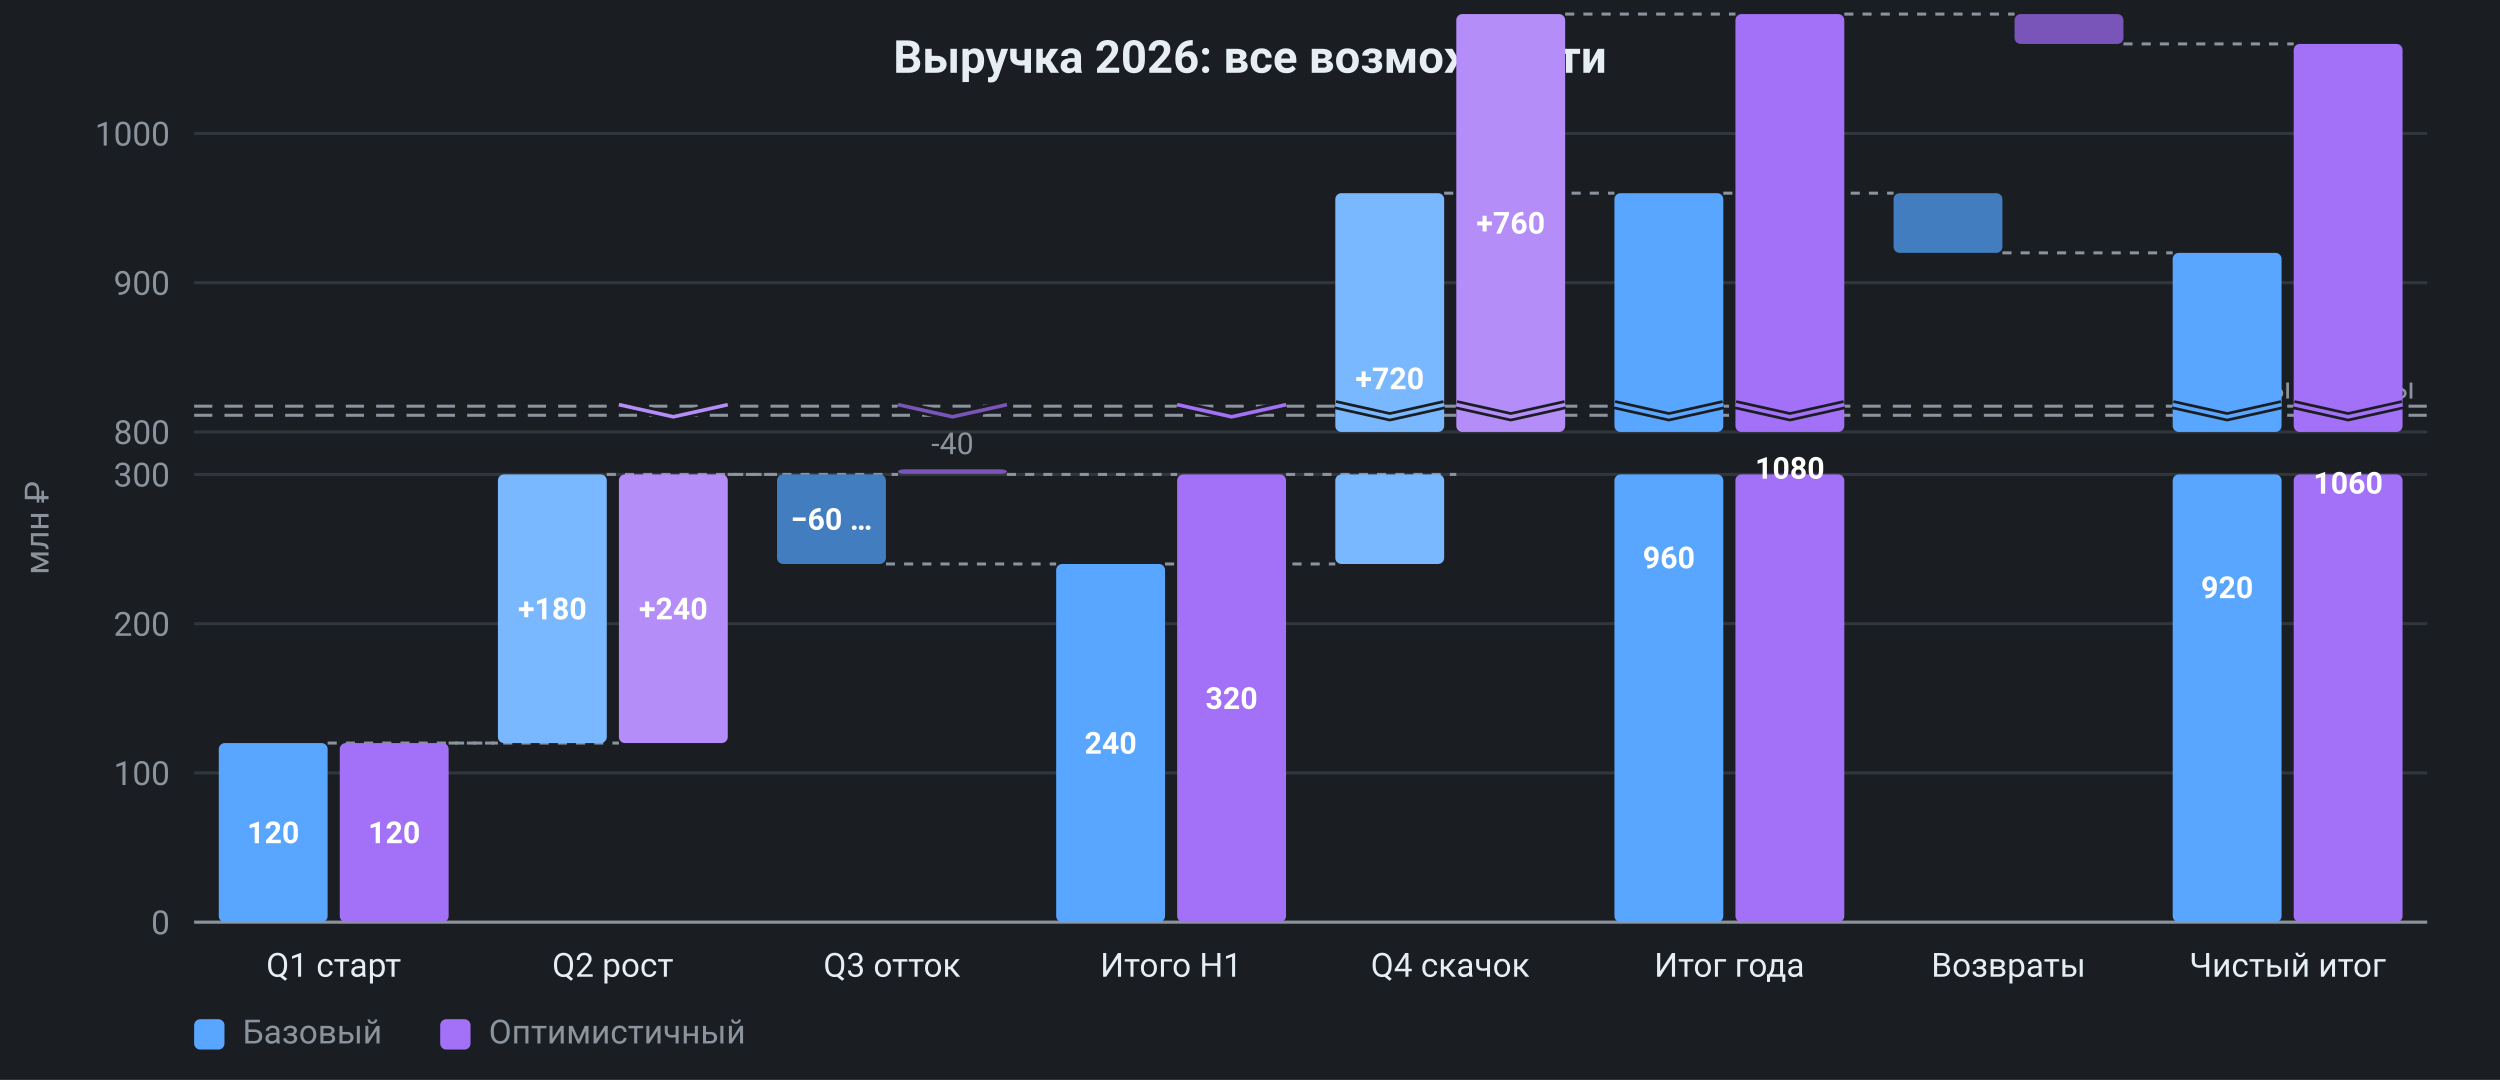
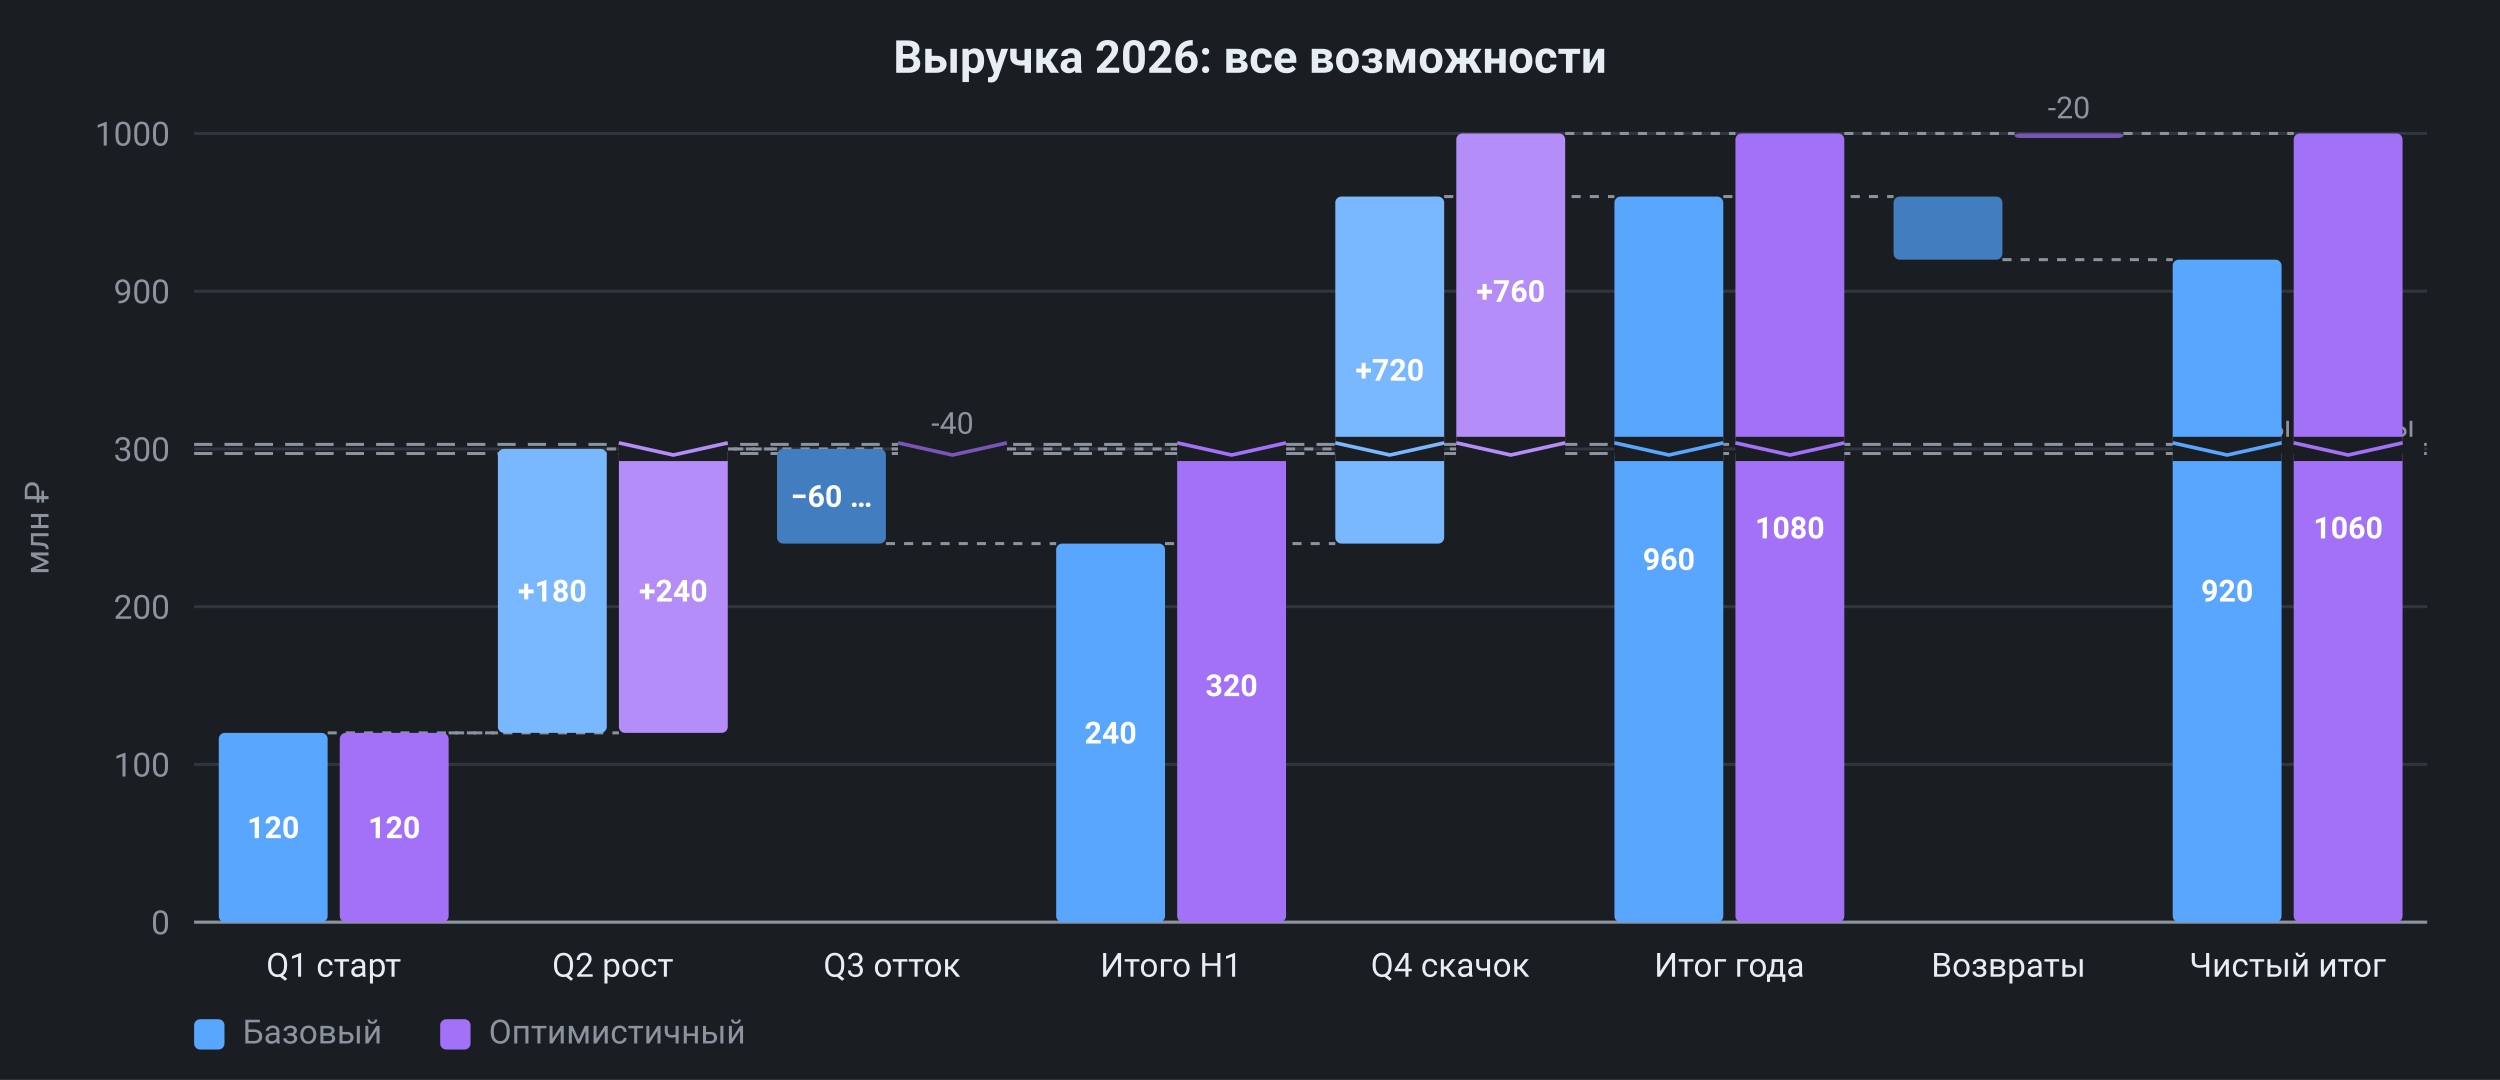
<svg xmlns="http://www.w3.org/2000/svg" viewBox="0 0 824.16 356" width="824.16" height="356" role="img" font-family="system-ui, -apple-system, &quot;Segoe UI&quot;, Roboto, sans-serif">
  <rect x="0" y="0" width="824.16" height="356" fill="#1a1d21" />
  <text x="412.08" y="24" fill="#e6edf3" font-size="15" text-anchor="middle" font-weight="600">Выручка 2026: все возможности</text>
  <line x1="64" y1="304" x2="800.16" y2="304" stroke="#30363d" stroke-width="1" />
  <text x="56" y="308" fill="#8b949e" font-size="11" text-anchor="end">0</text>
-   <line x1="64" y1="254.8" x2="800.16" y2="254.8" stroke="#30363d" stroke-width="1" />
-   <text x="56" y="258.8" fill="#8b949e" font-size="11" text-anchor="end">100</text>
-   <line x1="64" y1="205.6" x2="800.16" y2="205.6" stroke="#30363d" stroke-width="1" />
-   <text x="56" y="209.6" fill="#8b949e" font-size="11" text-anchor="end">200</text>
-   <line x1="64" y1="156.4" x2="800.16" y2="156.4" stroke="#30363d" stroke-width="1" />
-   <text x="56" y="160.4" fill="#8b949e" font-size="11" text-anchor="end">300</text>
-   <line x1="64" y1="142.4" x2="800.16" y2="142.4" stroke="#30363d" stroke-width="1" />
-   <text x="56" y="146.4" fill="#8b949e" font-size="11" text-anchor="end">800</text>
-   <line x1="64" y1="93.2" x2="800.16" y2="93.2" stroke="#30363d" stroke-width="1" />
-   <text x="56" y="97.2" fill="#8b949e" font-size="11" text-anchor="end">900</text>
+   <line x1="64" y1="252" x2="800.16" y2="252" stroke="#30363d" stroke-width="1" />
+   <text x="56" y="256" fill="#8b949e" font-size="11" text-anchor="end">100</text>
+   <line x1="64" y1="200" x2="800.16" y2="200" stroke="#30363d" stroke-width="1" />
+   <text x="56" y="204" fill="#8b949e" font-size="11" text-anchor="end">200</text>
+   <line x1="64" y1="148" x2="800.16" y2="148" stroke="#30363d" stroke-width="1" />
+   <text x="56" y="152" fill="#8b949e" font-size="11" text-anchor="end">300</text>
+   <line x1="64" y1="96" x2="800.16" y2="96" stroke="#30363d" stroke-width="1" />
+   <text x="56" y="100" fill="#8b949e" font-size="11" text-anchor="end">900</text>
  <line x1="64" y1="44" x2="800.16" y2="44" stroke="#30363d" stroke-width="1" />
  <text x="56" y="48" fill="#8b949e" font-size="11" text-anchor="end">1000</text>
  <text x="16" y="174" fill="#8b949e" font-size="11" text-anchor="middle" transform="rotate(-90 16 174)">млн ₽</text>
  <line x1="64" y1="304" x2="800.16" y2="304" stroke="#8b949e" stroke-width="1" />
-   <line x1="64" y1="133.9" x2="800.16" y2="133.9" stroke="#8b949e" stroke-width="1" stroke-dasharray="6 4" />
-   <line x1="64" y1="136.9" x2="800.16" y2="136.9" stroke="#8b949e" stroke-width="1" stroke-dasharray="6 4" />
-   <text x="796.16" y="131.4" fill="#8b949e" font-size="10" text-anchor="end">разрыв шкалы</text>
-   <line x1="108.01" y1="244.96" x2="164.14" y2="244.96" stroke="#8b949e" stroke-width="1" stroke-dasharray="3 3" data-connector="1" />
-   <line x1="200.03" y1="156.4" x2="256.16" y2="156.4" stroke="#8b949e" stroke-width="1" stroke-dasharray="3 3" data-connector="1" />
-   <line x1="292.05" y1="185.92" x2="348.18" y2="185.92" stroke="#8b949e" stroke-width="1" stroke-dasharray="3 3" data-connector="1" />
-   <line x1="384.07" y1="185.92" x2="440.2" y2="185.92" stroke="#8b949e" stroke-width="1" stroke-dasharray="3 3" data-connector="1" />
-   <line x1="476.09" y1="63.68" x2="532.22" y2="63.68" stroke="#8b949e" stroke-width="1" stroke-dasharray="3 3" data-connector="1" />
-   <line x1="568.11" y1="63.68" x2="624.24" y2="63.68" stroke="#8b949e" stroke-width="1" stroke-dasharray="3 3" data-connector="1" />
-   <line x1="660.13" y1="83.36" x2="716.26" y2="83.36" stroke="#8b949e" stroke-width="1" stroke-dasharray="3 3" data-connector="1" />
-   <line x1="147.9" y1="244.96" x2="204.03" y2="244.96" stroke="#8b949e" stroke-width="1" stroke-dasharray="3 3" data-connector="1" />
-   <line x1="239.92" y1="156.4" x2="296.05" y2="156.4" stroke="#8b949e" stroke-width="1" stroke-dasharray="3 3" data-connector="1" />
-   <line x1="331.94" y1="156.4" x2="388.07" y2="156.4" stroke="#8b949e" stroke-width="1" stroke-dasharray="3 3" data-connector="1" />
-   <line x1="423.96" y1="156.4" x2="480.09" y2="156.4" stroke="#8b949e" stroke-width="1" stroke-dasharray="3 3" data-connector="1" />
-   <line x1="515.98" y1="4.64" x2="572.11" y2="4.64" stroke="#8b949e" stroke-width="1" stroke-dasharray="3 3" data-connector="1" />
-   <line x1="608" y1="4.64" x2="664.13" y2="4.64" stroke="#8b949e" stroke-width="1" stroke-dasharray="3 3" data-connector="1" />
-   <line x1="700.02" y1="14.48" x2="756.15" y2="14.48" stroke="#8b949e" stroke-width="1" stroke-dasharray="3 3" data-connector="1" />
-   <rect x="72.12" y="244.96" width="35.89" height="59.04" fill="#58a6ff" rx="2" data-bar="0-0" />
-   <text x="90.07" y="277.98" fill="#ffffff" font-size="10" text-anchor="middle" font-weight="600">120</text>
-   <rect x="112.01" y="244.96" width="35.89" height="59.04" fill="#a371f7" rx="2" data-bar="1-0" />
-   <text x="129.95" y="277.98" fill="#ffffff" font-size="10" text-anchor="middle" font-weight="600">120</text>
+   <line x1="64" y1="146.5" x2="800.16" y2="146.5" stroke="#8b949e" stroke-width="1" stroke-dasharray="6 4" />
+   <line x1="64" y1="149.5" x2="800.16" y2="149.5" stroke="#8b949e" stroke-width="1" stroke-dasharray="6 4" />
+   <rect x="730.96" y="140.5" width="68.2" height="15" fill="#1a1d21" data-break-gap="1" />
+   <text x="796.16" y="144" fill="#8b949e" font-size="10" text-anchor="end">разрыв шкалы</text>
+   <line x1="108.01" y1="241.6" x2="164.14" y2="241.6" stroke="#8b949e" stroke-width="1" stroke-dasharray="3 3" data-connector="1" />
+   <line x1="200.03" y1="148" x2="256.16" y2="148" stroke="#8b949e" stroke-width="1" stroke-dasharray="3 3" data-connector="1" />
+   <line x1="292.05" y1="179.2" x2="348.18" y2="179.2" stroke="#8b949e" stroke-width="1" stroke-dasharray="3 3" data-connector="1" />
+   <line x1="384.07" y1="179.2" x2="440.2" y2="179.2" stroke="#8b949e" stroke-width="1" stroke-dasharray="3 3" data-connector="1" />
+   <line x1="476.09" y1="64.8" x2="532.22" y2="64.8" stroke="#8b949e" stroke-width="1" stroke-dasharray="3 3" data-connector="1" />
+   <line x1="568.11" y1="64.8" x2="624.24" y2="64.8" stroke="#8b949e" stroke-width="1" stroke-dasharray="3 3" data-connector="1" />
+   <line x1="660.13" y1="85.6" x2="716.26" y2="85.6" stroke="#8b949e" stroke-width="1" stroke-dasharray="3 3" data-connector="1" />
+   <line x1="147.9" y1="241.6" x2="204.03" y2="241.6" stroke="#8b949e" stroke-width="1" stroke-dasharray="3 3" data-connector="1" />
+   <line x1="239.92" y1="148" x2="296.05" y2="148" stroke="#8b949e" stroke-width="1" stroke-dasharray="3 3" data-connector="1" />
+   <line x1="331.94" y1="148" x2="388.07" y2="148" stroke="#8b949e" stroke-width="1" stroke-dasharray="3 3" data-connector="1" />
+   <line x1="423.96" y1="148" x2="480.09" y2="148" stroke="#8b949e" stroke-width="1" stroke-dasharray="3 3" data-connector="1" />
+   <line x1="515.98" y1="44" x2="572.11" y2="44" stroke="#8b949e" stroke-width="1" stroke-dasharray="3 3" data-connector="1" />
+   <line x1="608" y1="44" x2="664.13" y2="44" stroke="#8b949e" stroke-width="1" stroke-dasharray="3 3" data-connector="1" />
+   <line x1="700.02" y1="44" x2="756.15" y2="44" stroke="#8b949e" stroke-width="1" stroke-dasharray="3 3" data-connector="1" />
+   <rect x="72.12" y="241.6" width="35.89" height="62.4" fill="#58a6ff" rx="2" data-bar="0-0" />
+   <text x="90.07" y="276.3" fill="#ffffff" font-size="10" text-anchor="middle" font-weight="600">120</text>
+   <rect x="112.01" y="241.6" width="35.89" height="62.4" fill="#a371f7" rx="2" data-bar="1-0" />
+   <text x="129.95" y="276.3" fill="#ffffff" font-size="10" text-anchor="middle" font-weight="600">120</text>
  <text x="110.01" y="322" fill="#e6edf3" font-size="11" text-anchor="middle">Q1 старт</text>
-   <rect x="164.14" y="156.4" width="35.89" height="88.56" fill="#79b8ff" rx="2" data-bar="0-1" />
-   <text x="182.09" y="204.18" fill="#ffffff" font-size="10" text-anchor="middle" font-weight="600">+180</text>
-   <rect x="204.03" y="156.4" width="35.89" height="88.56" fill="#b58df9" rx="2" data-bar="1-1" />
-   <path d="M204.03 133.4 L221.974 137.4 L239.918 133.4" fill="none" stroke="#1a1d21" stroke-width="3" data-break-zigzag="1" />
-   <path d="M204.03 133.4 L221.974 137.4 L239.918 133.4" fill="none" stroke="#b58df9" stroke-width="1.2" data-break-zigzag="1" />
-   <text x="221.97" y="204.18" fill="#ffffff" font-size="10" text-anchor="middle" font-weight="600">+240</text>
+   <rect x="164.14" y="148" width="35.89" height="93.6" fill="#79b8ff" rx="2" data-bar="0-1" />
+   <text x="182.09" y="198.3" fill="#ffffff" font-size="10" text-anchor="middle" font-weight="600">+180</text>
+   <rect x="204.03" y="148" width="35.89" height="93.6" fill="#b58df9" rx="2" data-bar="1-1" />
+   <rect x="204.03" y="144" width="35.89" height="8" fill="#1a1d21" data-break-gap="1" />
+   <path d="M204.03 146 L221.974 150 L239.918 146" fill="none" stroke="#b58df9" stroke-width="1.2" data-break-zigzag="1" />
+   <text x="221.97" y="198.3" fill="#ffffff" font-size="10" text-anchor="middle" font-weight="600">+240</text>
  <text x="202.03" y="322" fill="#e6edf3" font-size="11" text-anchor="middle">Q2 рост</text>
-   <rect x="256.16" y="156.4" width="35.89" height="29.52" fill="#427dbf" rx="2" data-bar="0-2" />
-   <text x="274.11" y="174.66" fill="#ffffff" font-size="10" text-anchor="middle" font-weight="600">−60 …</text>
-   <rect x="296.05" y="154.72" width="35.89" height="1.5" fill="#7a55b9" rx="2" data-bar="1-2" />
-   <path d="M296.05 133.4 L313.994 137.4 L331.938 133.4" fill="none" stroke="#1a1d21" stroke-width="3" data-break-zigzag="1" />
-   <path d="M296.05 133.4 L313.994 137.4 L331.938 133.4" fill="none" stroke="#7a55b9" stroke-width="1.2" data-break-zigzag="1" />
-   <text x="313.99" y="149.72" fill="#8b949e" font-size="10" text-anchor="middle">-40</text>
+   <rect x="256.16" y="148" width="35.89" height="31.2" fill="#427dbf" rx="2" data-bar="0-2" />
+   <text x="274.11" y="167.1" fill="#ffffff" font-size="10" text-anchor="middle" font-weight="600">−60 …</text>
+   <rect x="296.05" y="148" width="35.89" height="1.5" fill="#7a55b9" rx="2" data-bar="1-2" />
+   <rect x="296.05" y="144" width="35.89" height="8" fill="#1a1d21" data-break-gap="1" />
+   <path d="M296.05 146 L313.994 150 L331.938 146" fill="none" stroke="#7a55b9" stroke-width="1.2" data-break-zigzag="1" />
+   <text x="313.99" y="143" fill="#8b949e" font-size="10" text-anchor="middle">-40</text>
  <text x="294.05" y="322" fill="#e6edf3" font-size="11" text-anchor="middle">Q3 отток</text>
-   <rect x="348.18" y="185.92" width="35.89" height="118.08" fill="#58a6ff" rx="2" data-bar="0-3" />
-   <text x="366.13" y="248.46" fill="#ffffff" font-size="10" text-anchor="middle" font-weight="600">240</text>
-   <rect x="388.07" y="156.4" width="35.89" height="147.6" fill="#a371f7" rx="2" data-bar="1-3" />
-   <path d="M388.07 133.4 L406.014 137.4 L423.958 133.4" fill="none" stroke="#1a1d21" stroke-width="3" data-break-zigzag="1" />
-   <path d="M388.07 133.4 L406.014 137.4 L423.958 133.4" fill="none" stroke="#a371f7" stroke-width="1.2" data-break-zigzag="1" />
-   <text x="406.01" y="233.7" fill="#ffffff" font-size="10" text-anchor="middle" font-weight="600">320</text>
+   <rect x="348.18" y="179.2" width="35.89" height="124.8" fill="#58a6ff" rx="2" data-bar="0-3" />
+   <text x="366.13" y="245.1" fill="#ffffff" font-size="10" text-anchor="middle" font-weight="600">240</text>
+   <rect x="388.07" y="148" width="35.89" height="156" fill="#a371f7" rx="2" data-bar="1-3" />
+   <rect x="388.07" y="144" width="35.89" height="8" fill="#1a1d21" data-break-gap="1" />
+   <path d="M388.07 146 L406.014 150 L423.958 146" fill="none" stroke="#a371f7" stroke-width="1.2" data-break-zigzag="1" />
+   <text x="406.01" y="229.5" fill="#ffffff" font-size="10" text-anchor="middle" font-weight="600">320</text>
  <text x="386.07" y="322" fill="#e6edf3" font-size="11" text-anchor="middle">Итого H1</text>
-   <rect x="440.2" y="156.4" width="35.89" height="29.52" fill="#79b8ff" rx="2" data-bar="0-4" />
-   <rect x="440.2" y="63.68" width="35.89" height="78.72" fill="#79b8ff" rx="2" data-bar="0-4" />
-   <path d="M440.202 133.4 L458.146 137.4 L476.09 133.4" fill="none" stroke="#1a1d21" stroke-width="3" data-break-zigzag="1" />
-   <path d="M440.202 133.4 L458.146 137.4 L476.09 133.4" fill="none" stroke="#79b8ff" stroke-width="1.2" data-break-zigzag="1" />
-   <text x="458.15" y="128.3" fill="#ffffff" font-size="10" text-anchor="middle" font-weight="600">+720</text>
-   <rect x="480.09" y="4.64" width="35.89" height="137.76" fill="#b58df9" rx="2" data-bar="1-4" />
-   <path d="M480.09 133.4 L498.034 137.4 L515.978 133.4" fill="none" stroke="#1a1d21" stroke-width="3" data-break-zigzag="1" />
-   <path d="M480.09 133.4 L498.034 137.4 L515.978 133.4" fill="none" stroke="#b58df9" stroke-width="1.2" data-break-zigzag="1" />
-   <text x="498.03" y="77.02" fill="#ffffff" font-size="10" text-anchor="middle" font-weight="600">+760</text>
+   <rect x="440.2" y="148" width="35.89" height="31.2" fill="#79b8ff" rx="2" data-bar="0-4" />
+   <rect x="440.2" y="64.8" width="35.89" height="83.2" fill="#79b8ff" rx="2" data-bar="0-4" />
+   <rect x="440.2" y="144" width="35.89" height="8" fill="#1a1d21" data-break-gap="1" />
+   <path d="M440.202 146 L458.146 150 L476.09 146" fill="none" stroke="#79b8ff" stroke-width="1.2" data-break-zigzag="1" />
+   <text x="458.15" y="125.5" fill="#ffffff" font-size="10" text-anchor="middle" font-weight="600">+720</text>
+   <rect x="480.09" y="44" width="35.89" height="104" fill="#b58df9" rx="2" data-bar="1-4" />
+   <rect x="480.09" y="144" width="35.89" height="8" fill="#1a1d21" data-break-gap="1" />
+   <path d="M480.09 146 L498.034 150 L515.978 146" fill="none" stroke="#b58df9" stroke-width="1.2" data-break-zigzag="1" />
+   <text x="498.03" y="99.5" fill="#ffffff" font-size="10" text-anchor="middle" font-weight="600">+760</text>
  <text x="478.09" y="322" fill="#e6edf3" font-size="11" text-anchor="middle">Q4 скачок</text>
-   <rect x="532.22" y="156.4" width="35.89" height="147.6" fill="#58a6ff" rx="2" data-bar="0-5" />
-   <rect x="532.22" y="63.68" width="35.89" height="78.72" fill="#58a6ff" rx="2" data-bar="0-5" />
-   <path d="M532.222 133.4 L550.166 137.4 L568.11 133.4" fill="none" stroke="#1a1d21" stroke-width="3" data-break-zigzag="1" />
-   <path d="M532.222 133.4 L550.166 137.4 L568.11 133.4" fill="none" stroke="#58a6ff" stroke-width="1.2" data-break-zigzag="1" />
-   <text x="550.17" y="187.34" fill="#ffffff" font-size="10" text-anchor="middle" font-weight="600">960</text>
-   <rect x="572.11" y="156.4" width="35.89" height="147.6" fill="#a371f7" rx="2" data-bar="1-5" />
-   <rect x="572.11" y="4.64" width="35.89" height="137.76" fill="#a371f7" rx="2" data-bar="1-5" />
-   <path d="M572.11 133.4 L590.054 137.4 L607.998 133.4" fill="none" stroke="#1a1d21" stroke-width="3" data-break-zigzag="1" />
-   <path d="M572.11 133.4 L590.054 137.4 L607.998 133.4" fill="none" stroke="#a371f7" stroke-width="1.2" data-break-zigzag="1" />
-   <text x="590.05" y="157.82" fill="#ffffff" font-size="10" text-anchor="middle" font-weight="600">1080</text>
+   <rect x="532.22" y="148" width="35.89" height="156" fill="#58a6ff" rx="2" data-bar="0-5" />
+   <rect x="532.22" y="64.8" width="35.89" height="83.2" fill="#58a6ff" rx="2" data-bar="0-5" />
+   <rect x="532.22" y="144" width="35.89" height="8" fill="#1a1d21" data-break-gap="1" />
+   <path d="M532.222 146 L550.166 150 L568.11 146" fill="none" stroke="#58a6ff" stroke-width="1.2" data-break-zigzag="1" />
+   <text x="550.17" y="187.9" fill="#ffffff" font-size="10" text-anchor="middle" font-weight="600">960</text>
+   <rect x="572.11" y="148" width="35.89" height="156" fill="#a371f7" rx="2" data-bar="1-5" />
+   <rect x="572.11" y="44" width="35.89" height="104" fill="#a371f7" rx="2" data-bar="1-5" />
+   <rect x="572.11" y="144" width="35.89" height="8" fill="#1a1d21" data-break-gap="1" />
+   <path d="M572.11 146 L590.054 150 L607.998 146" fill="none" stroke="#a371f7" stroke-width="1.2" data-break-zigzag="1" />
+   <text x="590.05" y="177.5" fill="#ffffff" font-size="10" text-anchor="middle" font-weight="600">1080</text>
  <text x="570.11" y="322" fill="#e6edf3" font-size="11" text-anchor="middle">Итог года</text>
-   <rect x="624.24" y="63.68" width="35.89" height="19.68" fill="#427dbf" rx="2" data-bar="0-6" />
-   <rect x="664.13" y="4.64" width="35.89" height="9.84" fill="#7a55b9" rx="2" data-bar="1-6" />
-   <text x="682.07" y="-0.36" fill="#8b949e" font-size="10" text-anchor="middle">-20</text>
+   <rect x="624.24" y="64.8" width="35.89" height="20.8" fill="#427dbf" rx="2" data-bar="0-6" />
+   <rect x="664.13" y="44" width="35.89" height="1.5" fill="#7a55b9" rx="2" data-bar="1-6" />
+   <text x="682.07" y="39" fill="#8b949e" font-size="10" text-anchor="middle">-20</text>
  <text x="662.13" y="322" fill="#e6edf3" font-size="11" text-anchor="middle">Возвраты</text>
-   <rect x="716.26" y="156.4" width="35.89" height="147.6" fill="#58a6ff" rx="2" data-bar="0-7" />
-   <rect x="716.26" y="83.36" width="35.89" height="59.04" fill="#58a6ff" rx="2" data-bar="0-7" />
-   <path d="M716.262 133.4 L734.206 137.4 L752.15 133.4" fill="none" stroke="#1a1d21" stroke-width="3" data-break-zigzag="1" />
-   <path d="M716.262 133.4 L734.206 137.4 L752.15 133.4" fill="none" stroke="#58a6ff" stroke-width="1.2" data-break-zigzag="1" />
-   <text x="734.21" y="197.18" fill="#ffffff" font-size="10" text-anchor="middle" font-weight="600">920</text>
-   <rect x="756.15" y="156.4" width="35.89" height="147.6" fill="#a371f7" rx="2" data-bar="1-7" />
-   <rect x="756.15" y="14.48" width="35.89" height="127.92" fill="#a371f7" rx="2" data-bar="1-7" />
-   <path d="M756.15 133.4 L774.094 137.4 L792.038 133.4" fill="none" stroke="#1a1d21" stroke-width="3" data-break-zigzag="1" />
-   <path d="M756.15 133.4 L774.094 137.4 L792.038 133.4" fill="none" stroke="#a371f7" stroke-width="1.2" data-break-zigzag="1" />
-   <text x="774.09" y="162.74" fill="#ffffff" font-size="10" text-anchor="middle" font-weight="600">1060</text>
+   <rect x="716.26" y="148" width="35.89" height="156" fill="#58a6ff" rx="2" data-bar="0-7" />
+   <rect x="716.26" y="85.6" width="35.89" height="62.4" fill="#58a6ff" rx="2" data-bar="0-7" />
+   <rect x="716.26" y="144" width="35.89" height="8" fill="#1a1d21" data-break-gap="1" />
+   <path d="M716.262 146 L734.206 150 L752.15 146" fill="none" stroke="#58a6ff" stroke-width="1.2" data-break-zigzag="1" />
+   <text x="734.21" y="198.3" fill="#ffffff" font-size="10" text-anchor="middle" font-weight="600">920</text>
+   <rect x="756.15" y="148" width="35.89" height="156" fill="#a371f7" rx="2" data-bar="1-7" />
+   <rect x="756.15" y="44" width="35.89" height="104" fill="#a371f7" rx="2" data-bar="1-7" />
+   <rect x="756.15" y="144" width="35.89" height="8" fill="#1a1d21" data-break-gap="1" />
+   <path d="M756.15 146 L774.094 150 L792.038 146" fill="none" stroke="#a371f7" stroke-width="1.2" data-break-zigzag="1" />
+   <text x="774.09" y="177.5" fill="#ffffff" font-size="10" text-anchor="middle" font-weight="600">1060</text>
  <text x="754.15" y="322" fill="#e6edf3" font-size="11" text-anchor="middle">Чистый итог</text>
  <rect x="64" y="336" width="10" height="10" fill="#58a6ff" rx="2" />
  <text x="80" y="344" fill="#8b949e" font-size="11" text-anchor="start">Базовый</text>
  <rect x="145.12" y="336" width="10" height="10" fill="#a371f7" rx="2" />
  <text x="161.12" y="344" fill="#8b949e" font-size="11" text-anchor="start">Оптимистичный</text>
</svg>
